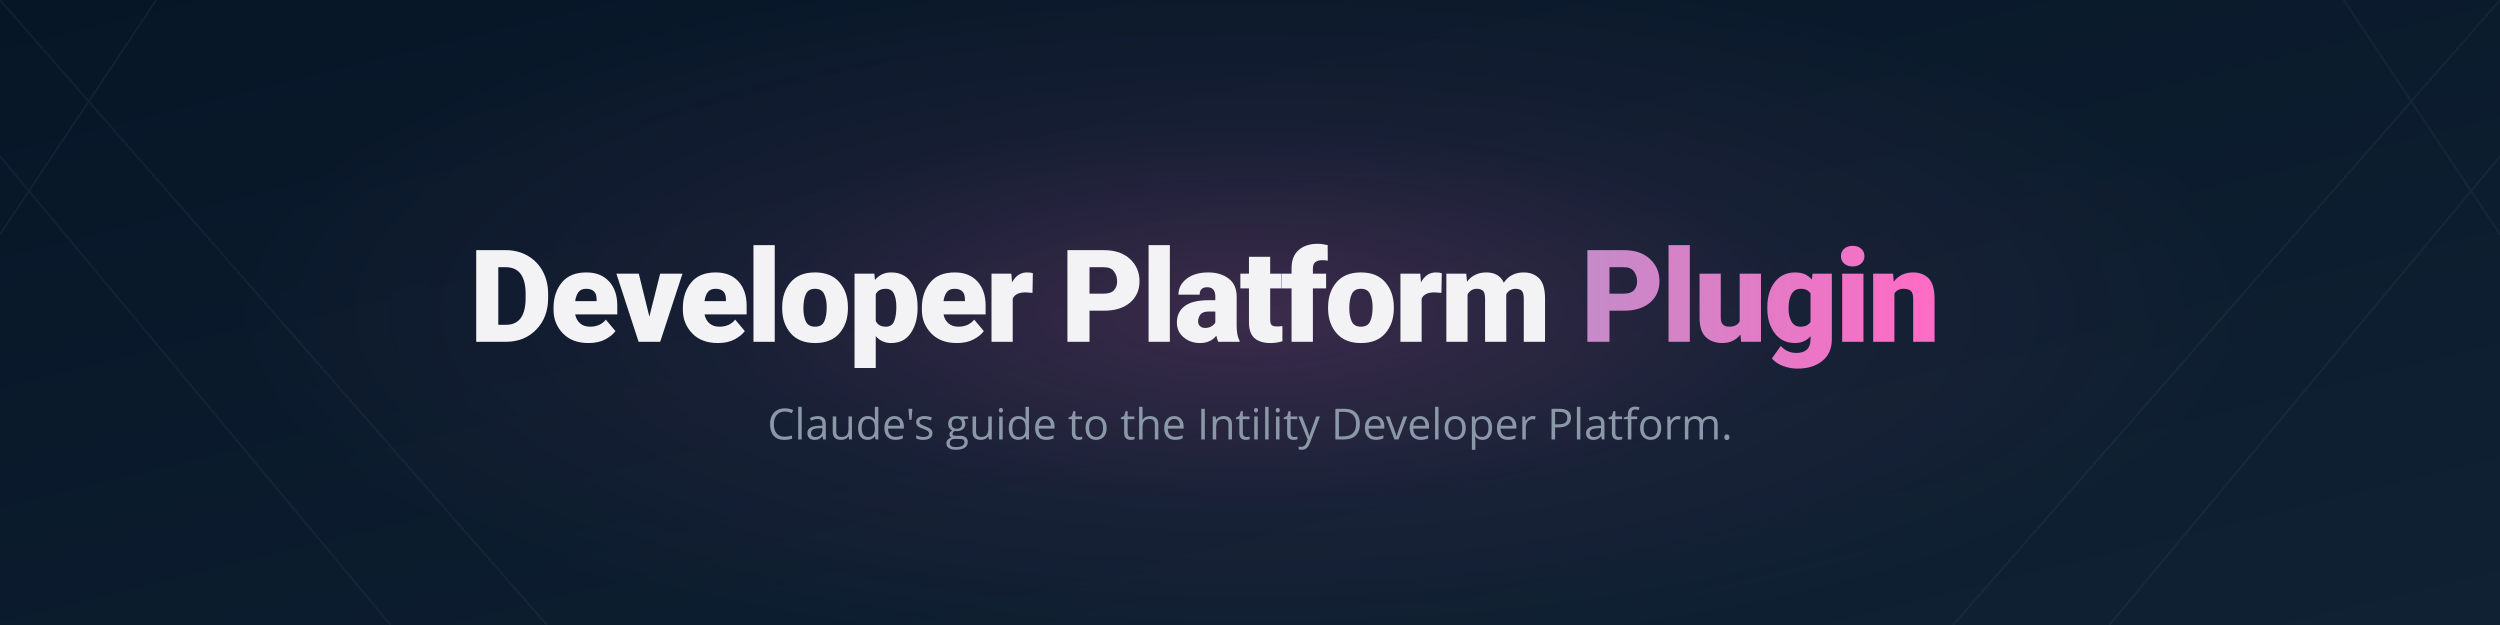
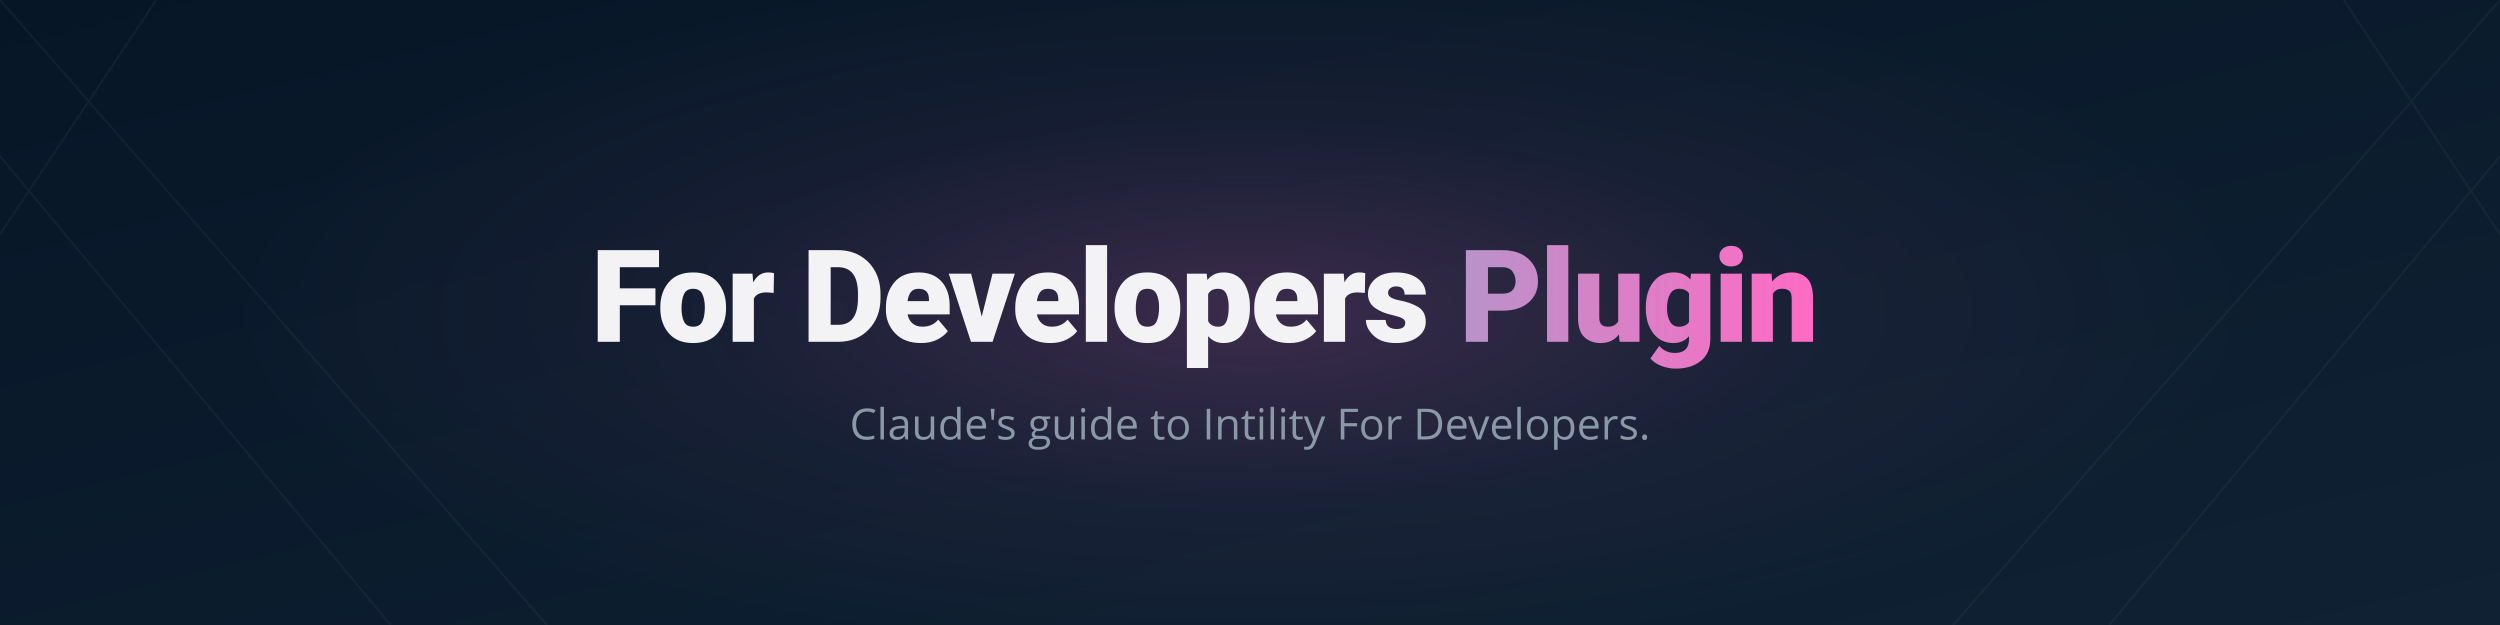
- <svg xmlns="http://www.w3.org/2000/svg" viewBox="0 0 1280 320" role="img" aria-label="Developer Platform Plugin — Claude's guide to the Intility Developer Platform">
+ <svg xmlns="http://www.w3.org/2000/svg" viewBox="0 0 1280 320" role="img" aria-label="For Developers Plugin — Claude's guide to Intility For Developers">
  <defs>
    <linearGradient id="bg" x1="0" y1="0" x2="1" y2="1">
      <stop offset="0%" stop-color="#071627" />
      <stop offset="100%" stop-color="#0f2133" />
    </linearGradient>
    <linearGradient id="accent" x1="0" y1="0" x2="1" y2="0">
      <stop offset="0%" stop-color="#0df2d7" />
      <stop offset="100%" stop-color="#ff6bc4" />
    </linearGradient>
    <radialGradient id="glow" cx="0.5" cy="0.5" r="0.5">
      <stop offset="0%" stop-color="#ff6bc4" stop-opacity="0.20" />
      <stop offset="55%" stop-color="#ff6bc4" stop-opacity="0.05" />
      <stop offset="100%" stop-color="#ff6bc4" stop-opacity="0" />
    </radialGradient>
  </defs>
  <rect width="1280" height="320" fill="url(#bg)" />
  <ellipse cx="640" cy="160" rx="520" ry="180" fill="url(#glow)" />
  <g stroke="#ffffff" stroke-width="1" fill="none" opacity="0.04">
    <line x1="0" y1="0" x2="280" y2="320" />
    <line x1="0" y1="80" x2="200" y2="320" />
    <line x1="80" y1="0" x2="0" y2="120" />
    <line x1="1280" y1="0" x2="1000" y2="320" />
    <line x1="1280" y1="80" x2="1080" y2="320" />
    <line x1="1200" y1="0" x2="1280" y2="120" />
  </g>
-   <text x="640" y="175" text-anchor="middle" font-family="'Satoshi', 'Satoshi Variable', system-ui, -apple-system, 'Segoe UI', Roboto, Helvetica, Arial, sans-serif" font-size="66" font-weight="800" fill="#f3f3f6" letter-spacing="-1.5" xml:space="preserve">Developer Platform <tspan fill="url(#accent)">Plugin</tspan>
+   <text x="640" y="175" text-anchor="middle" font-family="'Satoshi', 'Satoshi Variable', system-ui, -apple-system, 'Segoe UI', Roboto, Helvetica, Arial, sans-serif" font-size="66" font-weight="800" fill="#f3f3f6" letter-spacing="-1.5" xml:space="preserve">For Developers <tspan fill="url(#accent)">Plugin</tspan>
  </text>
-   <text x="640" y="225" text-anchor="middle" font-family="'Open Sans', system-ui, -apple-system, 'Segoe UI', Roboto, Helvetica, Arial, sans-serif" font-size="22" font-weight="400" fill="#8a98a8">Claude's guide to the Intility Developer Platform.</text>
+   <text x="640" y="225" text-anchor="middle" font-family="'Open Sans', system-ui, -apple-system, 'Segoe UI', Roboto, Helvetica, Arial, sans-serif" font-size="22" font-weight="400" fill="#8a98a8">Claude's guide to Intility For Developers.</text>
</svg>
